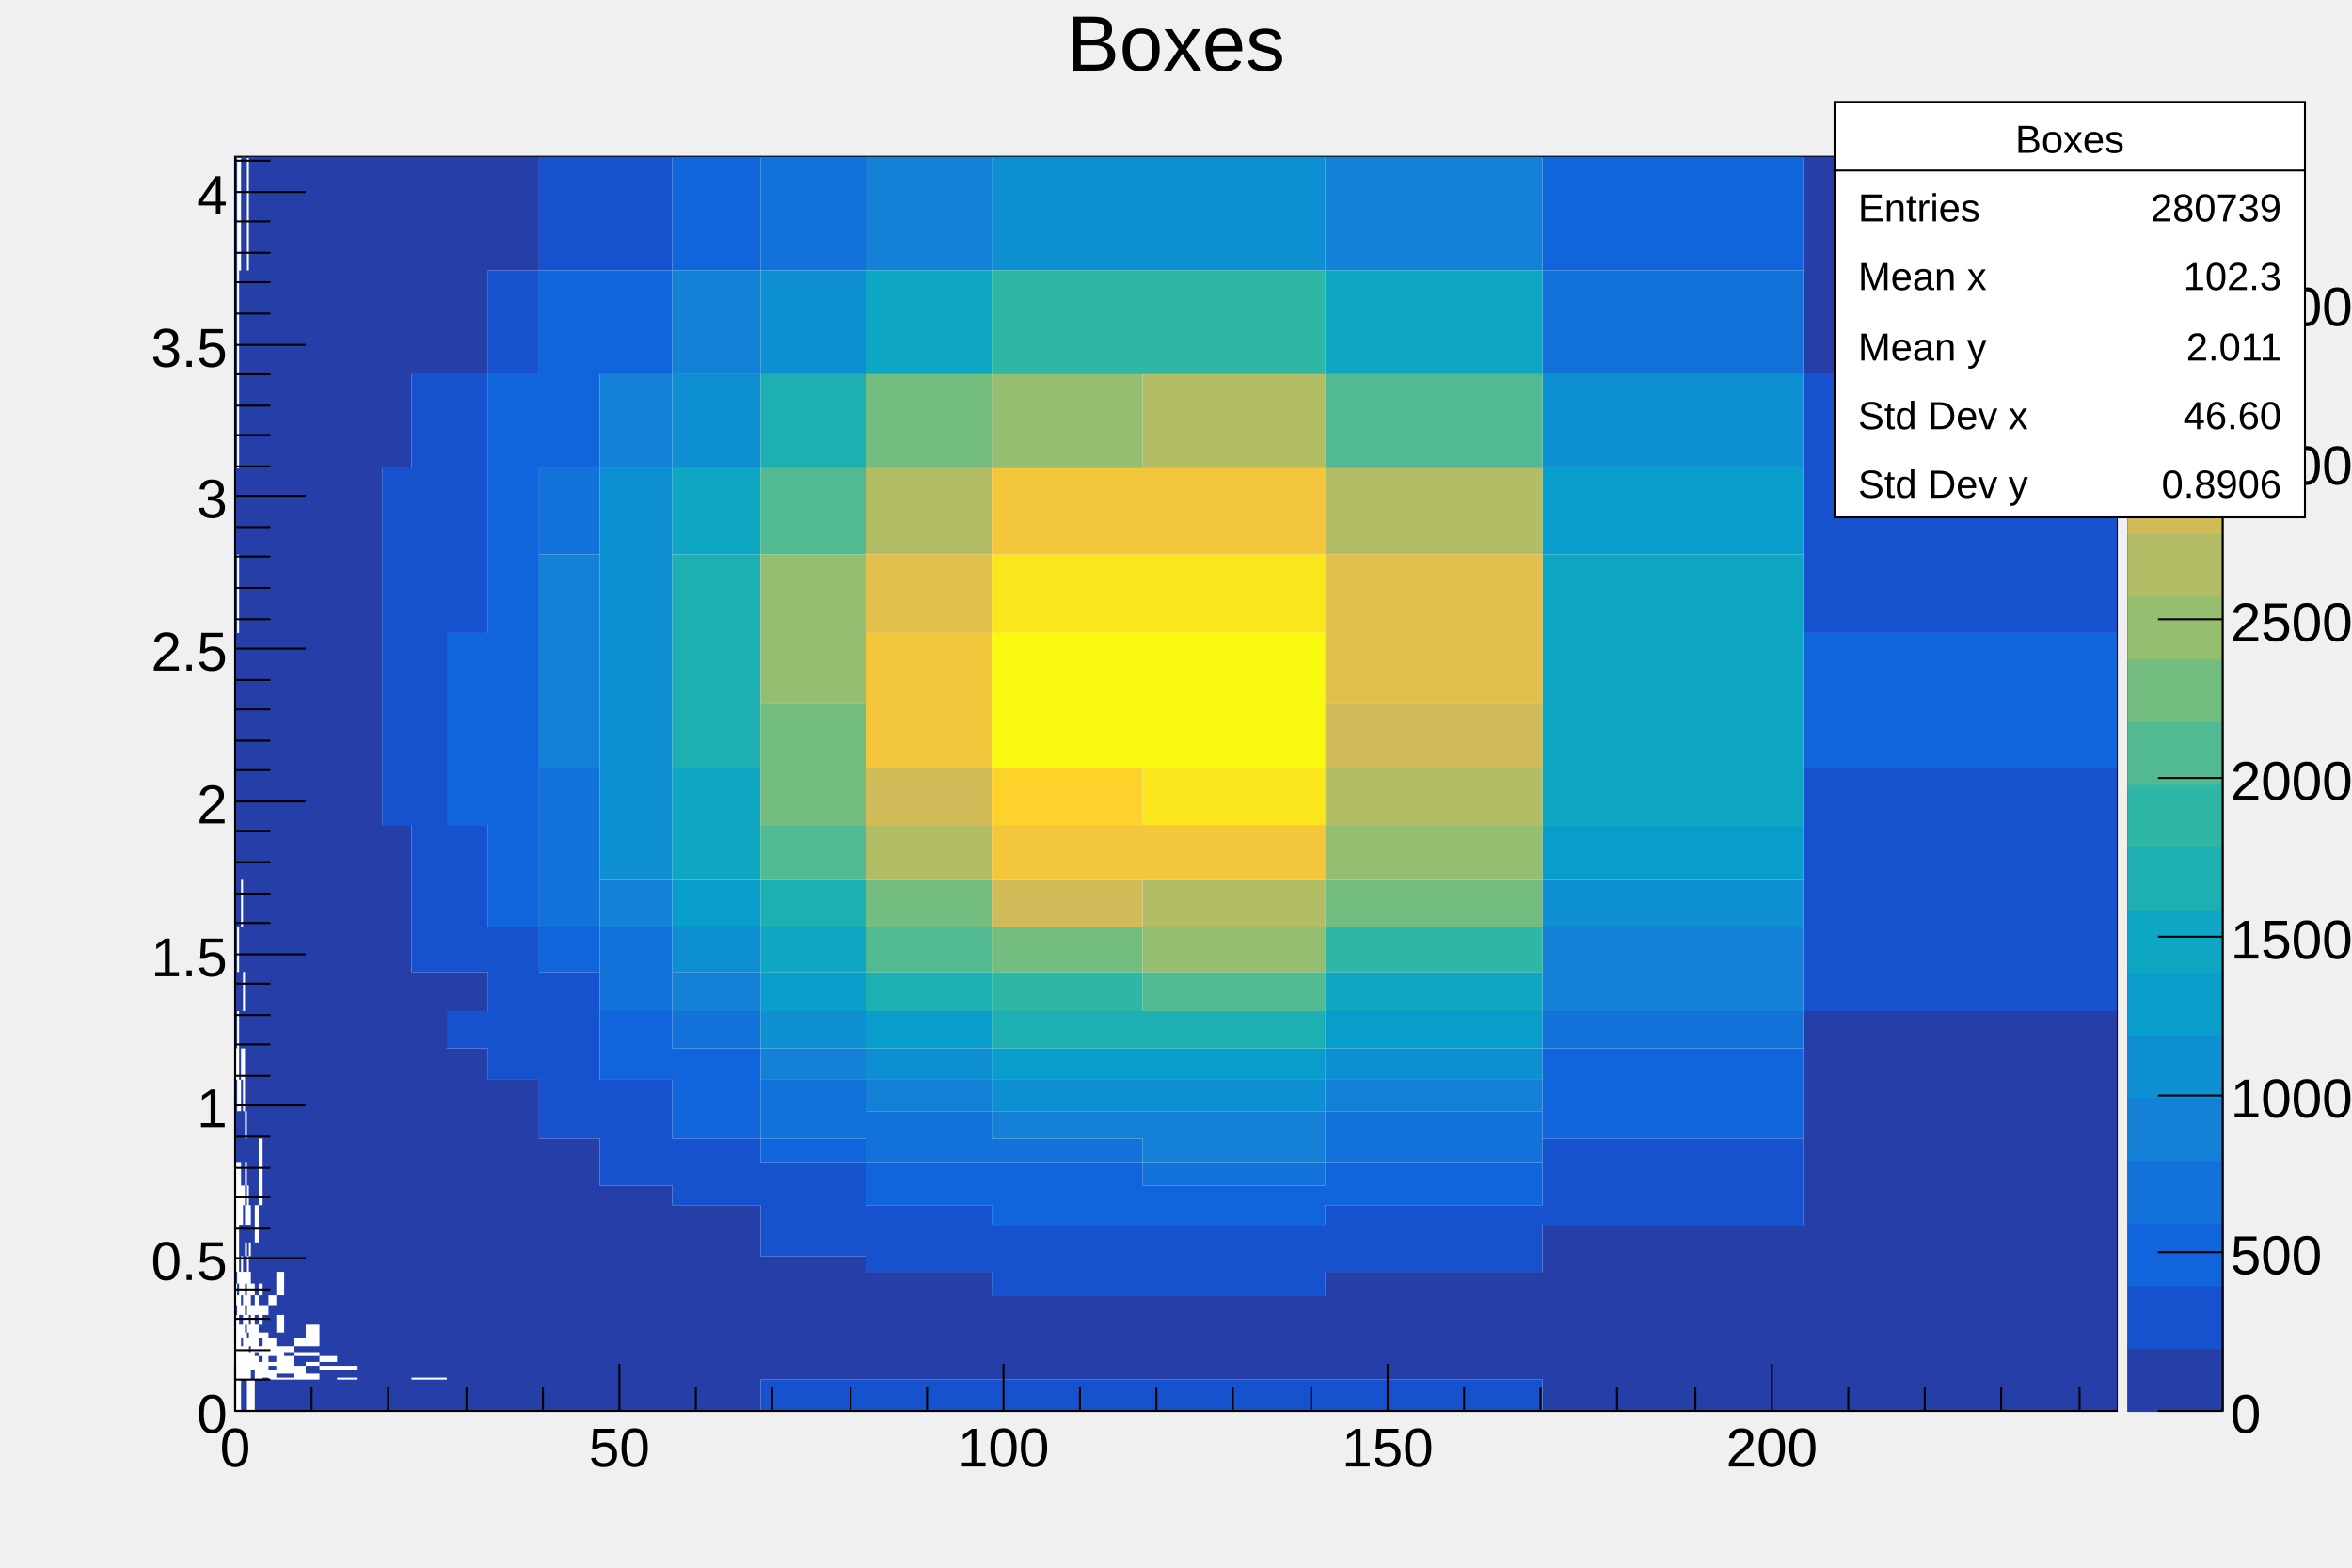
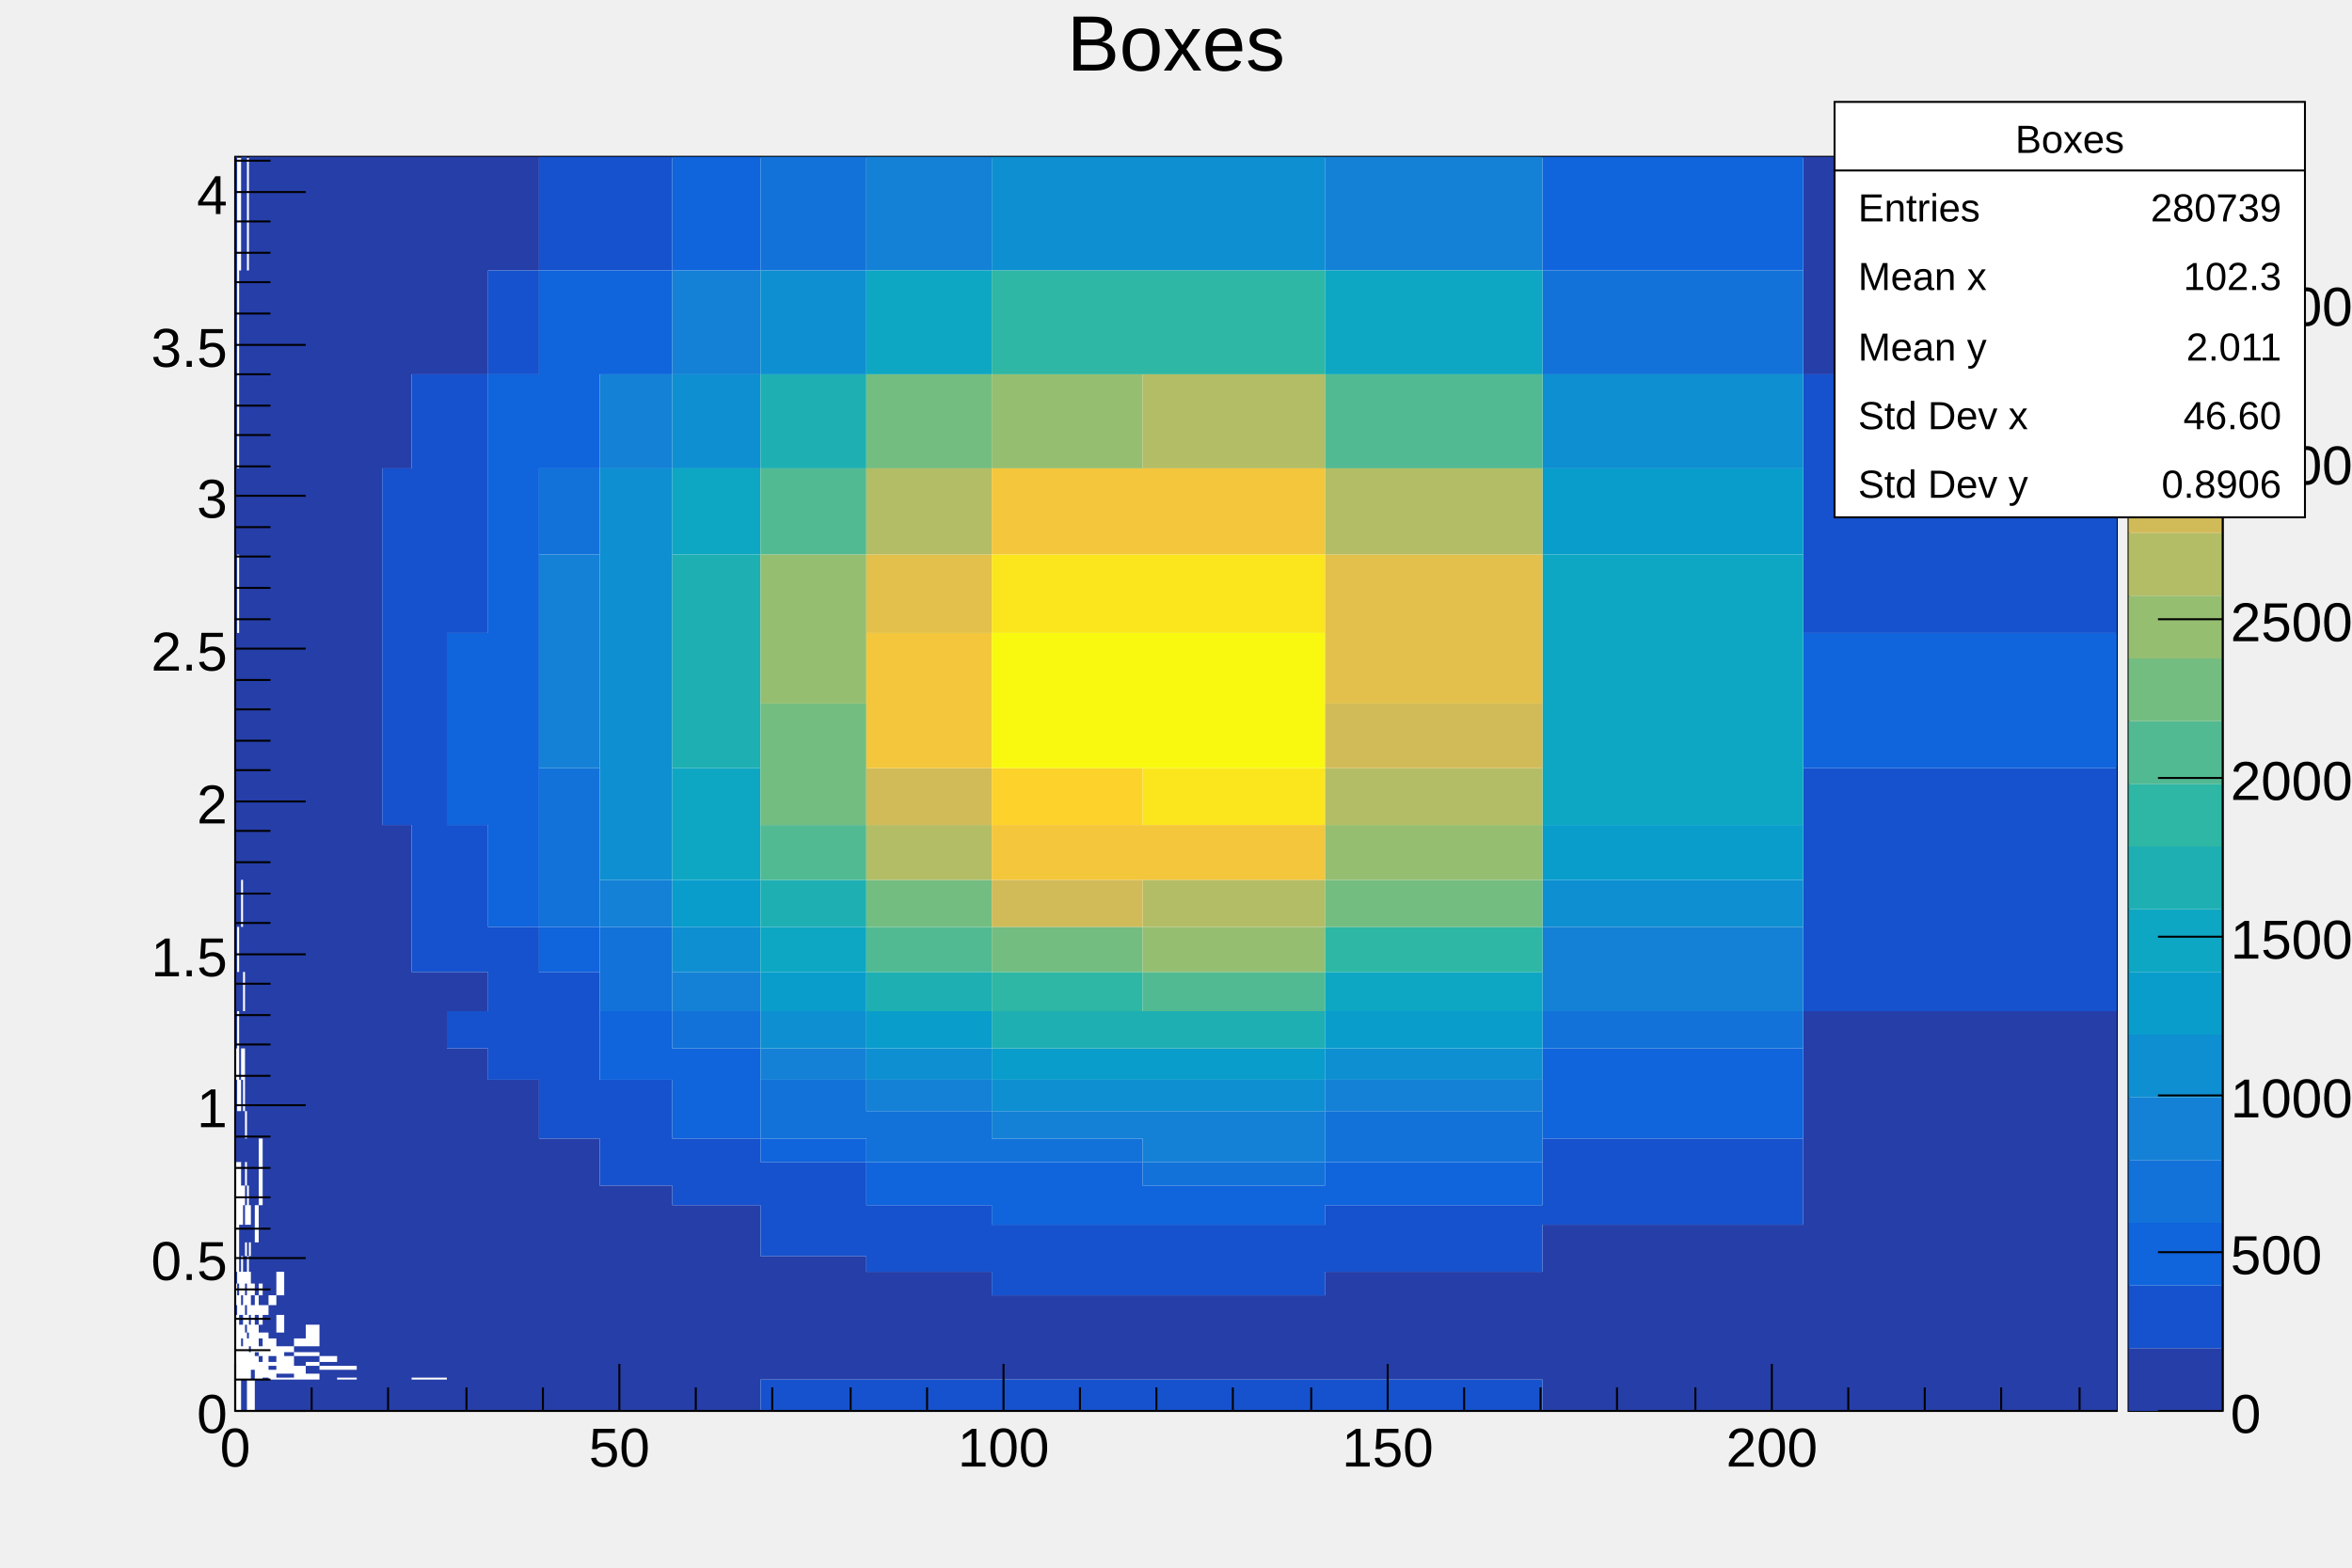
<svg xmlns="http://www.w3.org/2000/svg" viewBox="0 0 1200 800" preserveAspectRatio="none" width="1200" height="800">
  <path d="M0,0H1200V800H0Z" style="fill: none;" />
  <g>
    <g transform="translate(120,80)">
      <path d="M0,0H960V640H0Z" style="fill: white; stroke: black; stroke-width: 1;" />
      <svg x="0" y="0" overflow="hidden" width="960" height="640" viewBox="0 0 960 640">
        <g>
          <path style="fill: #263ea8;" d="M0,591v-5h1v5zM0,575v-6h1v6zM0,513v-12h1v12zM0,501v-14h1v14zM0,487v-16h1v16zM0,455v-19h1v19zM0,436v-20h1v20zM0,416v-23h1v23zM0,393v-24h1v24zM0,369v-28h1v28zM0,341v-29h1v29zM0,312v-33h1v33zM0,279v-36h1v36zM0,243v-40h1v40zM0,203v-44h1v44zM0,159v-48h1v48zM0,111v-53h1v53zM0,58v-58h1v58zM1,487v-16v16zM1,471v-16v16zM1,416v-23v23zM1,369v-28v28zM1,341v-29v29zM1,312v-33v33zM1,279v-36v36zM1,243v-40v40zM1,203v-44v44zM1,159v-48v48zM1,111v-53v53zM1,58v-58v58zM1,581v-6v6zM1,569v-8v8zM1,501v-14v14zM1,436v-20v20zM1,416v-23v23zM1,369v-28v28zM1,341v-29v29zM1,279v-36v36zM1,243v-40v40zM1,203v-44v44zM1,159v-48v48zM1,58v-58v58zM1,501v-14v14zM1,471v-16v16zM1,455v-19v19zM1,416v-23v23zM1,369v-28v28zM1,312v-33v33zM1,279v-36v36zM1,203v-44v44zM1,159v-48v48zM1,58v-58v58zM1,581v-6h1v6zM1,513v-12h1v12zM1,501v-14h1v14zM1,436v-20h1v20zM1,393v-24h1v24zM1,369v-28h1v28zM1,341v-29h1v29zM1,312v-33h1v33zM1,279v-36h1v36zM1,203v-44h1v44zM2,575v-6v6zM2,525v-12v12zM2,513v-12v12zM2,501v-14v14zM2,455v-19v19zM2,436v-20v20zM2,416v-23v23zM2,369v-28v28zM2,341v-29v29zM2,312v-33v33zM2,279v-36v36zM2,243v-40v40zM2,203v-44v44zM2,159v-48v48zM2,111v-53v53zM2,617v-2v2zM2,569v-8v8zM2,501v-14v14zM2,471v-16v16zM2,455v-19v19zM2,436v-20v20zM2,416v-23v23zM2,393v-24v24zM2,369v-28v28zM2,341v-29v29zM2,312v-33v33zM2,279v-36v36zM2,243v-40v40zM2,159v-48v48zM2,111v-53v53zM2,58v-58v58zM2,596v-5h1v5zM2,569v-8h1v8zM2,561v-7h1v7zM2,554v-9h1v9zM2,513v-12h1v12zM2,501v-14h1v14zM2,471v-16h1v16zM2,455v-19h1v19zM2,436v-20h1v20zM2,416v-23h1v23zM2,393v-24h1v24zM2,369v-28h1v28zM2,341v-29h1v29zM2,312v-33h1v33zM2,279v-36h1v36zM2,243v-40h1v40zM2,203v-44h1v44zM2,159v-48h1v48zM2,111v-53h1v53zM3,610v-3v3zM3,586v-5v5zM3,575v-6v6zM3,525v-12v12zM3,513v-12v12zM3,501v-14v14zM3,487v-16v16zM3,471v-16v16zM3,455v-19v19zM3,436v-20v20zM3,416v-23v23zM3,393v-24v24zM3,369v-28v28zM3,341v-29v29zM3,312v-33v33zM3,279v-36v36zM3,243v-40v40zM3,203v-44v44zM3,159v-48v48zM3,111v-53v53zM3,640v-16h1v16zM3,607v-4h1v4zM3,596v-5h1v5zM3,586v-5h1v5zM3,561v-7h1v7zM3,554v-9h1v9zM3,525v-12h1v12zM3,513v-12h1v12zM3,501v-14h1v14zM3,487v-16h1v16zM3,455v-19h1v19zM3,436v-20h1v20zM3,416v-23h1v23zM3,369v-28h1v28zM3,341v-29h1v29zM3,312v-33h1v33zM3,279v-36h1v36zM3,243v-40h1v40zM3,203v-44h1v44zM3,159v-48h1v48zM3,111v-53h1v53zM3,58v-58h1v58zM4,640v-16h1v16zM4,569v-8h1v8zM4,561v-7h1v7zM4,554v-9h1v9zM4,545v-10h1v10zM4,525v-12h1v12zM4,513v-12h1v12zM4,501v-14h1v14zM4,455v-19h1v19zM4,416v-23h1v23zM4,393v-24h1v24zM4,369v-28h1v28zM4,341v-29h1v29zM4,312v-33h1v33zM4,279v-36h1v36zM4,243v-40h1v40zM4,203v-44h1v44zM4,159v-48h1v48zM4,111v-53h1v53zM4,58v-58h1v58zM5,640v-16h1v16zM5,600v-4h1v4zM5,591v-5h1v5zM5,581v-6h1v6zM5,569v-8h1v8zM5,554v-9h1v9zM5,535v-10h1v10zM5,513v-12h1v12zM5,487v-16h1v16zM5,471v-16h1v16zM5,455v-19h1v19zM5,436v-20h1v20zM5,416v-23h1v23zM5,393v-24h1v24zM5,369v-28h1v28zM5,341v-29h1v29zM5,312v-33h1v33zM5,279v-36h1v36zM5,243v-40h1v40zM5,203v-44h1v44zM5,159v-48h1v48zM5,111v-53h1v53zM5,58v-58h1v58zM6,603v-3h1v3zM6,561v-7h1v7zM6,554v-9h1v9zM6,525v-12h1v12zM6,513v-12h1v12zM6,501v-14h1v14zM6,487v-16h1v16zM6,471v-16h1v16zM6,455v-19h1v19zM6,436v-20h1v20zM6,416v-23h1v23zM6,393v-24h1v24zM6,369v-28h1v28zM6,341v-29h1v29zM6,312v-33h1v33zM6,279v-36h1v36zM6,243v-40h1v40zM6,203v-44h1v44zM6,159v-48h1v48zM6,111v-53h1v53zM7,610v-3h1v3zM7,596v-5h1v5zM7,569v-8h1v8zM7,554v-9h1v9zM7,535v-10h1v10zM7,525v-12h1v12zM7,513v-12h1v12zM7,501v-14h1v14zM7,487v-16h1v16zM7,471v-16h1v16zM7,455v-19h1v19zM7,436v-20h1v20zM7,416v-23h1v23zM7,393v-24h1v24zM7,369v-28h1v28zM7,341v-29h1v29zM7,312v-33h1v33zM7,279v-36h1v36zM7,243v-40h1v40zM7,203v-44h1v44zM7,159v-48h1v48zM7,111v-53h1v53zM7,58v-58h1v58zM8,624v-1h2v1zM8,623v-2h2v2zM8,621v-2h2v2zM8,586v-5h2v5zM8,575v-6h2v6zM8,569v-8h2v8zM8,561v-7h2v7zM8,554v-9h2v9zM8,545v-10h2v10zM8,535v-10h2v10zM8,525v-12h2v12zM8,513v-12h2v12zM8,501v-14h2v14zM8,487v-16h2v16zM8,471v-16h2v16zM8,455v-19h2v19zM8,436v-20h2v20zM8,416v-23h2v23zM8,393v-24h2v24zM8,369v-28h2v28zM8,341v-29h2v29zM8,312v-33h2v33zM8,279v-36h2v36zM8,243v-40h2v40zM8,203v-44h2v44zM8,159v-48h2v48zM8,111v-53h2v53zM8,58v-58h2v58zM10,640v-16h2v16zM10,612v-2h2v2zM10,596v-5h2v5zM10,581v-6h2v6zM10,575v-6h2v6zM10,569v-8h2v8zM10,561v-7h2v7zM10,535v-10h2v10zM10,525v-12h2v12zM10,513v-12h2v12zM10,501v-14h2v14zM10,487v-16h2v16zM10,471v-16h2v16zM10,455v-19h2v19zM10,436v-20h2v20zM10,416v-23h2v23zM10,393v-24h2v24zM10,369v-28h2v28zM10,341v-29h2v29zM10,312v-33h2v33zM10,279v-36h2v36zM10,243v-40h2v40zM10,203v-44h2v44zM10,159v-48h2v48zM10,111v-53h2v53zM10,58v-58h2v58zM12,640v-16h2v16zM12,615v-3h2v3zM12,607v-4h2v4zM12,600v-4h2v4zM12,586v-5h2v5zM12,575v-6h2v6zM12,569v-8h2v8zM12,561v-7h2v7zM12,554v-9h2v9zM12,545v-10h2v10zM12,501v-14h2v14zM12,487v-16h2v16zM12,471v-16h2v16zM12,455v-19h2v19zM12,436v-20h2v20zM12,416v-23h2v23zM12,393v-24h2v24zM12,369v-28h2v28zM12,341v-29h2v29zM12,312v-33h2v33zM12,279v-36h2v36zM12,243v-40h2v40zM12,203v-44h2v44zM12,159v-48h2v48zM12,111v-53h2v53zM12,58v-58h2v58zM14,640v-16h3v16zM14,624v-1h3v1zM14,600v-4h3v4zM14,596v-5h3v5zM14,586v-5h3v5zM14,581v-6h3v6zM14,575v-6h3v6zM14,569v-8h3v8zM14,561v-7h3v7zM14,554v-9h3v9zM14,545v-10h3v10zM14,535v-10h3v10zM14,525v-12h3v12zM14,513v-12h3v12zM14,501v-14h3v14zM14,487v-16h3v16zM14,471v-16h3v16zM14,455v-19h3v19zM14,436v-20h3v20zM14,416v-23h3v23zM14,393v-24h3v24zM14,369v-28h3v28zM14,341v-29h3v29zM14,312v-33h3v33zM14,279v-36h3v36zM14,243v-40h3v40zM14,203v-44h3v44zM14,159v-48h3v48zM14,111v-53h3v53zM14,58v-58h3v58zM17,640v-16h4v16zM17,619v-2h4v2zM17,615v-3h4v3zM17,603v-3h4v3zM17,600v-4h4v4zM17,596v-5h4v5zM17,591v-5h4v5zM17,581v-6h4v6zM17,575v-6h4v6zM17,569v-8h4v8zM17,561v-7h4v7zM17,554v-9h4v9zM17,545v-10h4v10zM17,535v-10h4v10zM17,525v-12h4v12zM17,513v-12h4v12zM17,501v-14h4v14zM17,487v-16h4v16zM17,471v-16h4v16zM17,455v-19h4v19zM17,436v-20h4v20zM17,416v-23h4v23zM17,393v-24h4v24zM17,369v-28h4v28zM17,341v-29h4v29zM17,312v-33h4v33zM17,279v-36h4v36zM17,243v-40h4v40zM17,203v-44h4v44zM17,159v-48h4v48zM17,111v-53h4v53zM17,58v-58h4v58zM21,640v-16h4v16zM21,623v-2h4v2zM21,607v-4h4v4zM21,603v-3h4v3zM21,591v-5h4v5zM21,586v-5h4v5zM21,569v-8h4v8zM21,561v-7h4v7zM21,554v-9h4v9zM21,545v-10h4v10zM21,535v-10h4v10zM21,525v-12h4v12zM21,513v-12h4v12zM21,501v-14h4v14zM21,487v-16h4v16zM21,471v-16h4v16zM21,455v-19h4v19zM21,436v-20h4v20zM21,416v-23h4v23zM21,393v-24h4v24zM21,369v-28h4v28zM21,341v-29h4v29zM21,312v-33h4v33zM21,279v-36h4v36zM21,243v-40h4v40zM21,203v-44h4v44zM21,159v-48h4v48zM21,111v-53h4v53zM21,58v-58h4v58zM25,640v-16h5v16zM25,623v-2h5v2zM25,612v-2h5v2zM25,607v-4h5v4zM25,603v-3h5v3zM25,600v-4h5v4zM25,596v-5h5v5zM25,591v-5h5v5zM25,586v-5h5v5zM25,581v-6h5v6zM25,575v-6h5v6zM25,569v-8h5v8zM25,561v-7h5v7zM25,554v-9h5v9zM25,545v-10h5v10zM25,535v-10h5v10zM25,525v-12h5v12zM25,513v-12h5v12zM25,501v-14h5v14zM25,487v-16h5v16zM25,471v-16h5v16zM25,455v-19h5v19zM25,436v-20h5v20zM25,416v-23h5v23zM25,393v-24h5v24zM25,369v-28h5v28zM25,341v-29h5v29zM25,312v-33h5v33zM25,279v-36h5v36zM25,243v-40h5v40zM25,203v-44h5v44zM25,159v-48h5v48zM25,111v-53h5v53zM25,58v-58h5v58zM30,640v-16h6v16zM30,617v-2h6v2zM30,615v-3h6v3zM30,610v-3h6v3zM30,603v-3h6v3zM30,600v-4h6v4zM30,596v-5h6v5zM30,591v-5h6v5zM30,586v-5h6v5zM30,581v-6h6v6zM30,575v-6h6v6zM30,569v-8h6v8zM30,561v-7h6v7zM30,554v-9h6v9zM30,545v-10h6v10zM30,535v-10h6v10zM30,525v-12h6v12zM30,513v-12h6v12zM30,501v-14h6v14zM30,487v-16h6v16zM30,471v-16h6v16zM30,455v-19h6v19zM30,436v-20h6v20zM30,416v-23h6v23zM30,393v-24h6v24zM30,369v-28h6v28zM30,341v-29h6v29zM30,312v-33h6v33zM30,279v-36h6v36zM30,243v-40h6v40zM30,203v-44h6v44zM30,159v-48h6v48zM30,111v-53h6v53zM30,58v-58h6v58zM36,640v-16h7v16zM36,621v-2h7v2zM36,619v-2h7v2zM36,615v-3h7v3zM36,610v-3h7v3zM36,596v-5h7v5zM36,591v-5h7v5zM36,586v-5h7v5zM36,581v-6h7v6zM36,575v-6h7v6zM36,569v-8h7v8zM36,561v-7h7v7zM36,554v-9h7v9zM36,545v-10h7v10zM36,535v-10h7v10zM36,525v-12h7v12zM36,513v-12h7v12zM36,501v-14h7v14zM36,487v-16h7v16zM36,471v-16h7v16zM36,455v-19h7v19zM36,436v-20h7v20zM36,416v-23h7v23zM36,393v-24h7v24zM36,369v-28h7v28zM36,341v-29h7v29zM36,312v-33h7v33zM36,279v-36h7v36zM36,243v-40h7v40zM36,203v-44h7v44zM36,159v-48h7v48zM36,111v-53h7v53zM36,58v-58h7v58zM43,640v-16h9v16zM43,624v-1h9v1zM43,623v-2h9v2zM43,621v-2h9v2zM43,617v-2h9v2zM43,612v-2h9v2zM43,610v-3h9v3zM43,607v-4h9v4zM43,603v-3h9v3zM43,600v-4h9v4zM43,596v-5h9v5zM43,591v-5h9v5zM43,586v-5h9v5zM43,581v-6h9v6zM43,575v-6h9v6zM43,569v-8h9v8zM43,561v-7h9v7zM43,554v-9h9v9zM43,545v-10h9v10zM43,535v-10h9v10zM43,525v-12h9v12zM43,513v-12h9v12zM43,501v-14h9v14zM43,487v-16h9v16zM43,471v-16h9v16zM43,455v-19h9v19zM43,436v-20h9v20zM43,416v-23h9v23zM43,393v-24h9v24zM43,369v-28h9v28zM43,341v-29h9v29zM43,312v-33h9v33zM43,279v-36h9v36zM43,243v-40h9v40zM43,203v-44h9v44zM43,159v-48h9v48zM43,111v-53h9v53zM43,58v-58h9v58zM52,640v-16h10v16zM52,623v-2h10v2zM52,621v-2h10v2zM52,617v-2h10v2zM52,615v-3h10v3zM52,612v-2h10v2zM52,610v-3h10v3zM52,607v-4h10v4zM52,603v-3h10v3zM52,600v-4h10v4zM52,596v-5h10v5zM52,591v-5h10v5zM52,586v-5h10v5zM52,581v-6h10v6zM52,575v-6h10v6zM52,569v-8h10v8zM52,561v-7h10v7zM52,554v-9h10v9zM52,545v-10h10v10zM52,535v-10h10v10zM52,525v-12h10v12zM52,513v-12h10v12zM52,501v-14h10v14zM52,487v-16h10v16zM52,471v-16h10v16zM52,455v-19h10v19zM52,436v-20h10v20zM52,416v-23h10v23zM52,393v-24h10v24zM52,369v-28h10v28zM52,341v-29h10v29zM52,312v-33h10v33zM52,279v-36h10v36zM52,243v-40h10v40zM52,203v-44h10v44zM52,159v-48h10v48zM52,111v-53h10v53zM52,58v-58h10v58zM62,640v-16h13v16zM62,624v-1h13v1zM62,623v-2h13v2zM62,621v-2h13v2zM62,619v-2h13v2zM62,617v-2h13v2zM62,615v-3h13v3zM62,612v-2h13v2zM62,610v-3h13v3zM62,607v-4h13v4zM62,603v-3h13v3zM62,600v-4h13v4zM62,596v-5h13v5zM62,591v-5h13v5zM62,586v-5h13v5zM62,581v-6h13v6zM62,575v-6h13v6zM62,569v-8h13v8zM62,561v-7h13v7zM62,554v-9h13v9zM62,545v-10h13v10zM62,535v-10h13v10zM62,525v-12h13v12zM62,513v-12h13v12zM62,501v-14h13v14zM62,487v-16h13v16zM62,471v-16h13v16zM62,455v-19h13v19zM62,436v-20h13v20zM62,416v-23h13v23zM62,393v-24h13v24zM62,369v-28h13v28zM62,341v-29h13v29zM62,312v-33h13v33zM62,279v-36h13v36zM62,243v-40h13v40zM62,203v-44h13v44zM62,159v-48h13v48zM62,111v-53h13v53zM62,58v-58h13v58zM75,640v-16h15v16zM75,624v-1h15v1zM75,623v-2h15v2zM75,621v-2h15v2zM75,619v-2h15v2zM75,617v-2h15v2zM75,615v-3h15v3zM75,612v-2h15v2zM75,610v-3h15v3zM75,607v-4h15v4zM75,603v-3h15v3zM75,600v-4h15v4zM75,596v-5h15v5zM75,591v-5h15v5zM75,586v-5h15v5zM75,581v-6h15v6zM75,575v-6h15v6zM75,569v-8h15v8zM75,561v-7h15v7zM75,554v-9h15v9zM75,545v-10h15v10zM75,535v-10h15v10zM75,525v-12h15v12zM75,513v-12h15v12zM75,501v-14h15v14zM75,487v-16h15v16zM75,471v-16h15v16zM75,455v-19h15v19zM75,436v-20h15v20zM75,416v-23h15v23zM75,393v-24h15v24zM75,369v-28h15v28zM75,159v-48h15v48zM75,111v-53h15v53zM75,58v-58h15v58zM90,640v-16h18v16zM90,623v-2h18v2zM90,621v-2h18v2zM90,619v-2h18v2zM90,617v-2h18v2zM90,615v-3h18v3zM90,612v-2h18v2zM90,610v-3h18v3zM90,607v-4h18v4zM90,603v-3h18v3zM90,600v-4h18v4zM90,596v-5h18v5zM90,591v-5h18v5zM90,586v-5h18v5zM90,581v-6h18v6zM90,575v-6h18v6zM90,569v-8h18v8zM90,561v-7h18v7zM90,554v-9h18v9zM90,545v-10h18v10zM90,535v-10h18v10zM90,525v-12h18v12zM90,513v-12h18v12zM90,501v-14h18v14zM90,487v-16h18v16zM90,471v-16h18v16zM90,455v-19h18v19zM90,436v-20h18v20zM90,111v-53h18v53zM90,58v-58h18v58zM108,640v-16h21v16zM108,624v-1h21v1zM108,623v-2h21v2zM108,621v-2h21v2zM108,619v-2h21v2zM108,617v-2h21v2zM108,615v-3h21v3zM108,612v-2h21v2zM108,610v-3h21v3zM108,607v-4h21v4zM108,603v-3h21v3zM108,600v-4h21v4zM108,596v-5h21v5zM108,591v-5h21v5zM108,586v-5h21v5zM108,581v-6h21v6zM108,575v-6h21v6zM108,569v-8h21v8zM108,561v-7h21v7zM108,554v-9h21v9zM108,545v-10h21v10zM108,535v-10h21v10zM108,525v-12h21v12zM108,513v-12h21v12zM108,501v-14h21v14zM108,487v-16h21v16zM108,471v-16h21v16zM108,436v-20h21v20zM108,111v-53h21v53zM108,58v-58h21v58zM129,640v-16h26v16zM129,624v-1h26v1zM129,623v-2h26v2zM129,621v-2h26v2zM129,619v-2h26v2zM129,617v-2h26v2zM129,615v-3h26v3zM129,612v-2h26v2zM129,610v-3h26v3zM129,607v-4h26v4zM129,603v-3h26v3zM129,600v-4h26v4zM129,596v-5h26v5zM129,591v-5h26v5zM129,586v-5h26v5zM129,581v-6h26v6zM129,575v-6h26v6zM129,569v-8h26v8zM129,561v-7h26v7zM129,554v-9h26v9zM129,545v-10h26v10zM129,535v-10h26v10zM129,525v-12h26v12zM129,513v-12h26v12zM129,501v-14h26v14zM129,487v-16h26v16zM129,58v-58h26v58zM155,640v-16h31v16zM155,624v-1h31v1zM155,623v-2h31v2zM155,621v-2h31v2zM155,619v-2h31v2zM155,617v-2h31v2zM155,615v-3h31v3zM155,612v-2h31v2zM155,610v-3h31v3zM155,607v-4h31v4zM155,603v-3h31v3zM155,600v-4h31v4zM155,596v-5h31v5zM155,591v-5h31v5zM155,586v-5h31v5zM155,581v-6h31v6zM155,575v-6h31v6zM155,569v-8h31v8zM155,561v-7h31v7zM155,554v-9h31v9zM155,545v-10h31v10zM155,535v-10h31v10zM155,525v-12h31v12zM155,513v-12h31v12zM186,640v-16h37v16zM186,624v-1h37v1zM186,623v-2h37v2zM186,621v-2h37v2zM186,619v-2h37v2zM186,617v-2h37v2zM186,615v-3h37v3zM186,612v-2h37v2zM186,610v-3h37v3zM186,607v-4h37v4zM186,603v-3h37v3zM186,600v-4h37v4zM186,596v-5h37v5zM186,591v-5h37v5zM186,586v-5h37v5zM186,581v-6h37v6zM186,575v-6h37v6zM186,569v-8h37v8zM186,561v-7h37v7zM186,554v-9h37v9zM186,545v-10h37v10zM186,535v-10h37v10zM223,640v-16h45v16zM223,624v-1h45v1zM223,623v-2h45v2zM223,621v-2h45v2zM223,619v-2h45v2zM223,617v-2h45v2zM223,615v-3h45v3zM223,612v-2h45v2zM223,610v-3h45v3zM223,607v-4h45v4zM223,603v-3h45v3zM223,600v-4h45v4zM223,596v-5h45v5zM223,591v-5h45v5zM223,586v-5h45v5zM223,581v-6h45v6zM223,575v-6h45v6zM223,569v-8h45v8zM223,561v-7h45v7zM223,554v-9h45v9zM223,545v-10h45v10zM268,624v-1h54v1zM268,623v-2h54v2zM268,621v-2h54v2zM268,619v-2h54v2zM268,617v-2h54v2zM268,615v-3h54v3zM268,612v-2h54v2zM268,610v-3h54v3zM268,607v-4h54v4zM268,603v-3h54v3zM268,600v-4h54v4zM268,596v-5h54v5zM268,591v-5h54v5zM268,586v-5h54v5zM268,581v-6h54v6zM268,575v-6h54v6zM268,569v-8h54v8zM322,624v-1h64v1zM322,623v-2h64v2zM322,621v-2h64v2zM322,619v-2h64v2zM322,617v-2h64v2zM322,615v-3h64v3zM322,612v-2h64v2zM322,610v-3h64v3zM322,607v-4h64v4zM322,603v-3h64v3zM322,600v-4h64v4zM322,596v-5h64v5zM322,591v-5h64v5zM322,586v-5h64v5zM322,581v-6h64v6zM322,575v-6h64v6zM386,624v-1h77v1zM386,623v-2h77v2zM386,621v-2h77v2zM386,619v-2h77v2zM386,617v-2h77v2zM386,615v-3h77v3zM386,612v-2h77v2zM386,610v-3h77v3zM386,607v-4h77v4zM386,603v-3h77v3zM386,600v-4h77v4zM386,596v-5h77v5zM386,591v-5h77v5zM386,586v-5h77v5zM463,624v-1h93v1zM463,623v-2h93v2zM463,621v-2h93v2zM463,619v-2h93v2zM463,617v-2h93v2zM463,615v-3h93v3zM463,612v-2h93v2zM463,610v-3h93v3zM463,607v-4h93v4zM463,603v-3h93v3zM463,600v-4h93v4zM463,596v-5h93v5zM463,591v-5h93v5zM463,586v-5h93v5zM556,624v-1h111v1zM556,623v-2h111v2zM556,621v-2h111v2zM556,619v-2h111v2zM556,617v-2h111v2zM556,615v-3h111v3zM556,612v-2h111v2zM556,610v-3h111v3zM556,607v-4h111v4zM556,603v-3h111v3zM556,600v-4h111v4zM556,596v-5h111v5zM556,591v-5h111v5zM556,586v-5h111v5zM556,581v-6h111v6zM556,575v-6h111v6zM667,640v-16h133v16zM667,624v-1h133v1zM667,623v-2h133v2zM667,621v-2h133v2zM667,619v-2h133v2zM667,617v-2h133v2zM667,615v-3h133v3zM667,612v-2h133v2zM667,610v-3h133v3zM667,607v-4h133v4zM667,603v-3h133v3zM667,600v-4h133v4zM667,596v-5h133v5zM667,591v-5h133v5zM667,586v-5h133v5zM667,581v-6h133v6zM667,575v-6h133v6zM667,569v-8h133v8zM667,561v-7h133v7zM667,554v-9h133v9zM800,640v-16h160v16zM800,624v-1h160v1zM800,623v-2h160v2zM800,621v-2h160v2zM800,619v-2h160v2zM800,617v-2h160v2zM800,615v-3h160v3zM800,612v-2h160v2zM800,610v-3h160v3zM800,607v-4h160v4zM800,603v-3h160v3zM800,600v-4h160v4zM800,596v-5h160v5zM800,591v-5h160v5zM800,586v-5h160v5zM800,581v-6h160v6zM800,575v-6h160v6zM800,569v-8h160v8zM800,561v-7h160v7zM800,554v-9h160v9zM800,545v-10h160v10zM800,535v-10h160v10zM800,525v-12h160v12zM800,513v-12h160v12zM800,501v-14h160v14zM800,487v-16h160v16zM800,471v-16h160v16zM800,455v-19h160v19zM800,111v-53h160v53zM800,58v-58h160v58z" />
          <path style="fill: #1652cd;" d="M75,341v-29h15v29zM75,312v-33h15v33zM75,279v-36h15v36zM75,243v-40h15v40zM75,203v-44h15v44zM90,416v-23h18v23zM90,393v-24h18v24zM90,369v-28h18v28zM90,341v-29h18v29zM90,312v-33h18v33zM90,279v-36h18v36zM90,243v-40h18v40zM90,203v-44h18v44zM90,159v-48h18v48zM108,455v-19h21v19zM108,416v-23h21v23zM108,393v-24h21v24zM108,369v-28h21v28zM108,243v-40h21v40zM108,203v-44h21v44zM108,159v-48h21v48zM129,471v-16h26v16zM129,455v-19h26v19zM129,436v-20h26v20zM129,416v-23h26v23zM129,111v-53h26v53zM155,501v-14h31v14zM155,487v-16h31v16zM155,471v-16h31v16zM155,455v-19h31v19zM155,436v-20h31v20zM155,58v-58h31v58zM186,525v-12h37v12zM186,513v-12h37v12zM186,501v-14h37v14zM186,487v-16h37v16zM186,58v-58h37v58zM223,535v-10h45v10zM223,525v-12h45v12zM223,513v-12h45v12zM268,640v-16h54v16zM268,561v-7h54v7zM268,554v-9h54v9zM268,545v-10h54v10zM268,535v-10h54v10zM268,525v-12h54v12zM322,640v-16h64v16zM322,569v-8h64v8zM322,561v-7h64v7zM322,554v-9h64v9zM322,545v-10h64v10zM386,640v-16h77v16zM386,581v-6h77v6zM386,575v-6h77v6zM386,569v-8h77v8zM386,561v-7h77v7zM386,554v-9h77v9zM463,640v-16h93v16zM463,581v-6h93v6zM463,575v-6h93v6zM463,569v-8h93v8zM463,561v-7h93v7zM463,554v-9h93v9zM556,640v-16h111v16zM556,569v-8h111v8zM556,561v-7h111v7zM556,554v-9h111v9zM556,545v-10h111v10zM667,545v-10h133v10zM667,535v-10h133v10zM667,525v-12h133v12zM667,513v-12h133v12zM800,436v-20h160v20zM800,416v-23h160v23zM800,393v-24h160v24zM800,369v-28h160v28zM800,341v-29h160v29zM800,243v-40h160v40zM800,203v-44h160v44zM800,159v-48h160v48z" />
          <path style="fill: #1064dc;" d="M108,341v-29h21v29zM108,312v-33h21v33zM108,279v-36h21v36zM129,393v-24h26v24zM129,369v-28h26v28zM129,341v-29h26v29zM129,312v-33h26v33zM129,279v-36h26v36zM129,243v-40h26v40zM129,203v-44h26v44zM129,159v-48h26v48zM155,416v-23h31v23zM155,159v-48h31v48zM155,111v-53h31v53zM186,471v-16h37v16zM186,455v-19h37v19zM186,111v-53h37v53zM223,501v-14h45v14zM223,487v-16h45v16zM223,471v-16h45v16zM223,58v-58h45v58zM268,513v-12h54v12zM322,535v-10h64v10zM322,525v-12h64v12zM386,545v-10h77v10zM386,535v-10h77v10zM386,525v-12h77v12zM463,545v-10h93v10zM463,535v-10h93v10zM556,535v-10h111v10zM556,525v-12h111v12zM667,501v-14h133v14zM667,487v-16h133v16zM667,471v-16h133v16zM667,58v-58h133v58zM800,312v-33h160v33zM800,279v-36h160v36z" />
          <path style="fill: #1272d9;" d="M155,393v-24h31v24zM155,369v-28h31v28zM155,341v-29h31v29zM155,203v-44h31v44zM186,436v-20h37v20zM186,416v-23h37v23zM223,455v-19h45v19zM268,501v-14h54v14zM268,487v-16h54v16zM268,58v-58h54v58zM322,513v-12h64v12zM322,501v-14h64v14zM386,513v-12h77v12zM463,525v-12h93v12zM556,513v-12h111v12zM556,501v-14h111v14zM667,455v-19h133v19zM667,111v-53h133v53z" />
          <path style="fill: #1481d6;" d="M155,312v-33h31v33zM155,279v-36h31v36zM155,243v-40h31v40zM186,393v-24h37v24zM186,159v-48h37v48zM223,436v-20h45v20zM223,111v-53h45v53zM268,471v-16h54v16zM322,487v-16h64v16zM322,58v-58h64v58zM386,501v-14h77v14zM463,513v-12h93v12zM463,501v-14h93v14zM556,487v-16h111v16zM556,58v-58h111v58zM667,436v-20h133v20zM667,416v-23h133v23z" />
          <path style="fill: #0e8fd1;" d="M186,369v-28h37v28zM186,341v-29h37v29zM186,312v-33h37v33zM186,279v-36h37v36zM186,243v-40h37v40zM186,203v-44h37v44zM223,416v-23h45v23zM223,159v-48h45v48zM268,455v-19h54v19zM268,111v-53h54v53zM322,471v-16h64v16zM386,487v-16h77v16zM386,58v-58h77v58zM463,487v-16h93v16zM463,58v-58h93v58zM556,471v-16h111v16zM667,393v-24h133v24zM667,159v-48h133v48z" />
          <path style="fill: #099dcc;" d="M223,393v-24h45v24zM268,436v-20h54v20zM322,455v-19h64v19zM386,471v-16h77v16zM463,471v-16h93v16zM556,455v-19h111v19zM667,369v-28h133v28zM667,203v-44h133v44z" />
          <path style="fill: #0da7c3;" d="M223,369v-28h45v28zM223,341v-29h45v29zM223,203v-44h45v44zM268,416v-23h54v23zM322,111v-53h64v53zM556,436v-20h111v20zM556,111v-53h111v53zM667,341v-29h133v29zM667,312v-33h133v33zM667,279v-36h133v36zM667,243v-40h133v40z" />
          <path style="fill: #1eafb3;" d="M223,312v-33h45v33zM223,279v-36h45v36zM223,243v-40h45v40zM268,393v-24h54v24zM268,159v-48h54v48zM322,436v-20h64v20zM386,455v-19h77v19zM463,455v-19h93v19z" />
          <path style="fill: #2eb7a4;" d="M386,436v-20h77v20zM386,111v-53h77v53zM463,111v-53h93v53zM556,416v-23h111v23z" />
          <path style="fill: #52ba92;" d="M268,369v-28h54v28zM268,203v-44h54v44zM322,416v-23h64v23zM463,436v-20h93v20zM556,159v-48h111v48z" />
          <path style="fill: #74bd81;" d="M268,341v-29h54v29zM268,312v-33h54v33zM322,393v-24h64v24zM322,159v-48h64v48zM386,416v-23h77v23zM556,393v-24h111v24z" />
          <path style="fill: #95be71;" d="M268,279v-36h54v36zM268,243v-40h54v40zM386,159v-48h77v48zM463,416v-23h93v23zM556,369v-28h111v28z" />
          <path style="fill: #b3bd65;" d="M322,369v-28h64v28zM322,203v-44h64v44zM463,393v-24h93v24zM463,159v-48h93v48zM556,341v-29h111v29zM556,203v-44h111v44z" />
          <path style="fill: #d1bb59;" d="M322,341v-29h64v29zM386,393v-24h77v24zM556,312v-33h111v33z" />
          <path style="fill: #e2c04b;" d="M322,243v-40h64v40zM556,279v-36h111v36zM556,243v-40h111v40z" />
          <path style="fill: #f4c63b;" d="M322,312v-33h64v33zM322,279v-36h64v36zM386,369v-28h77v28zM386,203v-44h77v44zM463,369v-28h93v28zM463,203v-44h93v44z" />
          <path style="fill: #fdd22b;" d="M386,341v-29h77v29z" />
          <path style="fill: #fbe61d;" d="M386,243v-40h77v40zM463,341v-29h93v29zM463,243v-40h93v40z" />
          <path style="fill: #f9f90f;" d="M386,312v-33h77v33zM386,279v-36h77v36zM463,312v-33h93v33zM463,279v-36h93v36z" />
        </g>
      </svg>
      <g>
        <g transform="translate(0,640)">
          <path d="M0,0h960" style="stroke: black; stroke-width: 1;" />
          <path d="M0,-24v24m39,-12v12m39,-12v12m40,-12v12m39,-12v12m39,-24v24m39,-12v12m39,-12v12m40,-12v12m39,-12v12m39,-24v24m39,-12v12m39,-12v12m39,-12v12m40,-12v12m39,-24v24m39,-12v12m39,-12v12m39,-12v12m40,-12v12m39,-24v24m39,-12v12m39,-12v12m39,-12v12m40,-12v12" style="stroke: black; stroke-width: 1;" />
          <g font-family="Arial" font-size="28" space="preserve" fill="black" text-anchor="middle">
            <text dy=".8em" transform="translate(0,6)">
       0
      </text>
            <text dy=".8em" transform="translate(196,6)">
       50
      </text>
            <text dy=".8em" transform="translate(392,6)">
       100
      </text>
            <text dy=".8em" transform="translate(588,6)">
       150
      </text>
            <text dy=".8em" transform="translate(784,6)">
       200
      </text>
          </g>
        </g>
        <g>
          <path d="M0,0v640" style="stroke: black; stroke-width: 1;" />
          <path d="M36,640h-36m18,-16h-18m18,-15h-18m18,-16h-18m18,-15h-18m36,-16h-36m18,-15h-18m18,-16h-18m18,-15h-18m18,-16h-18m36,-16h-36m18,-15h-18m18,-16h-18m18,-15h-18m18,-16h-18m36,-15h-36m18,-16h-18m18,-15h-18m18,-16h-18m18,-16h-18m36,-15h-36m18,-16h-18m18,-15h-18m18,-16h-18m18,-15h-18m36,-16h-36m18,-15h-18m18,-16h-18m18,-16h-18m18,-15h-18m36,-16h-36m18,-15h-18m18,-16h-18m18,-15h-18m18,-16h-18m36,-15h-36m18,-16h-18m18,-16h-18m18,-15h-18m18,-16h-18m36,-15h-36m18,-16h-18" style="stroke: black; stroke-width: 1;" />
          <g font-family="Arial" font-size="28" space="preserve" fill="black" text-anchor="end">
            <text dy=".4em" transform="translate(-4,640)">
       0
      </text>
            <text dy=".4em" transform="translate(-4,562)">
       0.5
      </text>
            <text dy=".4em" transform="translate(-4,484)">
       1
      </text>
            <text dy=".4em" transform="translate(-4,407)">
       1.5
      </text>
            <text dy=".4em" transform="translate(-4,329)">
       2
      </text>
            <text dy=".4em" transform="translate(-4,251)">
       2.5
      </text>
            <text dy=".4em" transform="translate(-4,173)">
       3
      </text>
            <text dy=".4em" transform="translate(-4,96)">
       3.5
      </text>
            <text dy=".4em" transform="translate(-4,18)">
       4
      </text>
          </g>
        </g>
      </g>
    </g>
    <g transform="translate(1086,80)">
      <path d="M0,0H48V640H0Z" style="fill: none; stroke: black; stroke-width: 1;" />
-       <path d="M0,608H48V640H0Z" style="fill: #263ea8; stroke: #263ea8;" />
-       <path d="M0,576H48V608H0Z" style="fill: #1652cd; stroke: #1652cd;" />
-       <path d="M0,544H48V576H0Z" style="fill: #1064dc; stroke: #1064dc;" />
-       <path d="M0,512H48V544H0Z" style="fill: #1272d9; stroke: #1272d9;" />
-       <path d="M0,480H48V512H0Z" style="fill: #1481d6; stroke: #1481d6;" />
-       <path d="M0,448H48V480H0Z" style="fill: #0e8fd1; stroke: #0e8fd1;" />
-       <path d="M0,416H48V448H0Z" style="fill: #099dcc; stroke: #099dcc;" />
-       <path d="M0,384H48V416H0Z" style="fill: #0da7c3; stroke: #0da7c3;" />
-       <path d="M0,352H48V384H0Z" style="fill: #1eafb3; stroke: #1eafb3;" />
-       <path d="M0,320H48V352H0Z" style="fill: #2eb7a4; stroke: #2eb7a4;" />
-       <path d="M0,288H48V320H0Z" style="fill: #52ba92; stroke: #52ba92;" />
-       <path d="M0,256H48V288H0Z" style="fill: #74bd81; stroke: #74bd81;" />
-       <path d="M0,224H48V256H0Z" style="fill: #95be71; stroke: #95be71;" />
-       <path d="M0,192H48V224H0Z" style="fill: #b3bd65; stroke: #b3bd65;" />
-       <path d="M0,160H48V192H0Z" style="fill: #d1bb59; stroke: #d1bb59;" />
-       <path d="M0,128H48V160H0Z" style="fill: #e2c04b; stroke: #e2c04b;" />
-       <path d="M0,96H48V128H0Z" style="fill: #f4c63b; stroke: #f4c63b;" />
-       <path d="M0,64H48V96H0Z" style="fill: #fdd22b; stroke: #fdd22b;" />
-       <path d="M0,32H48V64H0Z" style="fill: #fbe61d; stroke: #fbe61d;" />
-       <path d="M0,0H48V32H0Z" style="fill: #f9f90f; stroke: #f9f90f;" />
+       <path d="M0,608H48V640H0Z" style="fill: #263ea8; stroke: none;" />
+       <path d="M0,576H48V608H0Z" style="fill: #1652cd; stroke: none;" />
+       <path d="M0,544H48V576H0Z" style="fill: #1064dc; stroke: none;" />
+       <path d="M0,512H48V544H0Z" style="fill: #1272d9; stroke: none;" />
+       <path d="M0,480H48V512H0Z" style="fill: #1481d6; stroke: none;" />
+       <path d="M0,448H48V480H0Z" style="fill: #0e8fd1; stroke: none;" />
+       <path d="M0,416H48V448H0Z" style="fill: #099dcc; stroke: none;" />
+       <path d="M0,384H48V416H0Z" style="fill: #0da7c3; stroke: none;" />
+       <path d="M0,352H48V384H0Z" style="fill: #1eafb3; stroke: none;" />
+       <path d="M0,320H48V352H0Z" style="fill: #2eb7a4; stroke: none;" />
+       <path d="M0,288H48V320H0Z" style="fill: #52ba92; stroke: none;" />
+       <path d="M0,256H48V288H0Z" style="fill: #74bd81; stroke: none;" />
+       <path d="M0,224H48V256H0Z" style="fill: #95be71; stroke: none;" />
+       <path d="M0,192H48V224H0Z" style="fill: #b3bd65; stroke: none;" />
+       <path d="M0,160H48V192H0Z" style="fill: #d1bb59; stroke: none;" />
+       <path d="M0,128H48V160H0Z" style="fill: #e2c04b; stroke: none;" />
+       <path d="M0,96H48V128H0Z" style="fill: #f4c63b; stroke: none;" />
+       <path d="M0,64H48V96H0Z" style="fill: #fdd22b; stroke: none;" />
+       <path d="M0,32H48V64H0Z" style="fill: #fbe61d; stroke: none;" />
+       <path d="M0,0H48V32H0Z" style="fill: #f9f90f; stroke: none;" />
      <g transform="translate(48)">
        <path d="M0,0v640" style="stroke: black; stroke-width: 1;" />
        <path d="M0,640h-33m33,-81h-33m33,-80h-33m33,-81h-33m33,-81h-33m33,-81h-33m33,-80h-33m33,-81h-33" style="stroke: black; stroke-width: 1;" />
        <g font-family="Arial" font-size="28" space="preserve" fill="black" text-anchor="start">
          <text dy=".4em" transform="translate(4,640)">
      0
     </text>
          <text dy=".4em" transform="translate(4,559)">
      500
     </text>
          <text dy=".4em" transform="translate(4,479)">
      1000
     </text>
          <text dy=".4em" transform="translate(4,398)">
      1500
     </text>
          <text dy=".4em" transform="translate(4,317)">
      2000
     </text>
          <text dy=".4em" transform="translate(4,236)">
      2500
     </text>
          <text dy=".4em" transform="translate(4,156)">
      3000
     </text>
          <text dy=".4em" transform="translate(4,75)">
      3500
     </text>
        </g>
      </g>
    </g>
    <g transform="translate(120,4)" font-family="Arial" font-size="40" space="preserve">
      <path d="M0,0H960V53H0Z" style="fill: none;" />
      <text fill="black" text-anchor="middle" dy=".8em" transform="translate(480)">
    Boxes
   </text>
    </g>
    <g transform="translate(936,52)" font-family="Arial" font-size="20" space="preserve" fill="black">
      <path d="M0,0H240V212H0Z" style="fill: white; stroke: black; stroke-width: 1;" />
      <text text-anchor="middle" dy=".4em" transform="translate(120,18)">
    Boxes
   </text>
      <text text-anchor="start" dy=".4em" transform="translate(12,53)">
    Entries
   </text>
      <text text-anchor="end" dy=".4em" transform="translate(228,53)">
    280739
   </text>
      <text text-anchor="start" dy=".4em" transform="translate(12,88)">
    Mean x
   </text>
      <text text-anchor="end" dy=".4em" transform="translate(228,88)">
    102.3
   </text>
      <text text-anchor="start" dy=".4em" transform="translate(12,124)">
    Mean y
   </text>
      <text text-anchor="end" dy=".4em" transform="translate(228,124)">
    2.011
   </text>
      <text text-anchor="start" dy=".4em" transform="translate(12,159)">
    Std Dev x
   </text>
      <text text-anchor="end" dy=".4em" transform="translate(228,159)">
    46.60
   </text>
      <text text-anchor="start" dy=".4em" transform="translate(12,194)">
    Std Dev y
   </text>
      <text text-anchor="end" dy=".4em" transform="translate(228,194)">
    0.8906
   </text>
      <path d="M0,35h240" style="stroke: black; stroke-width: 1;" />
    </g>
  </g>
</svg>
